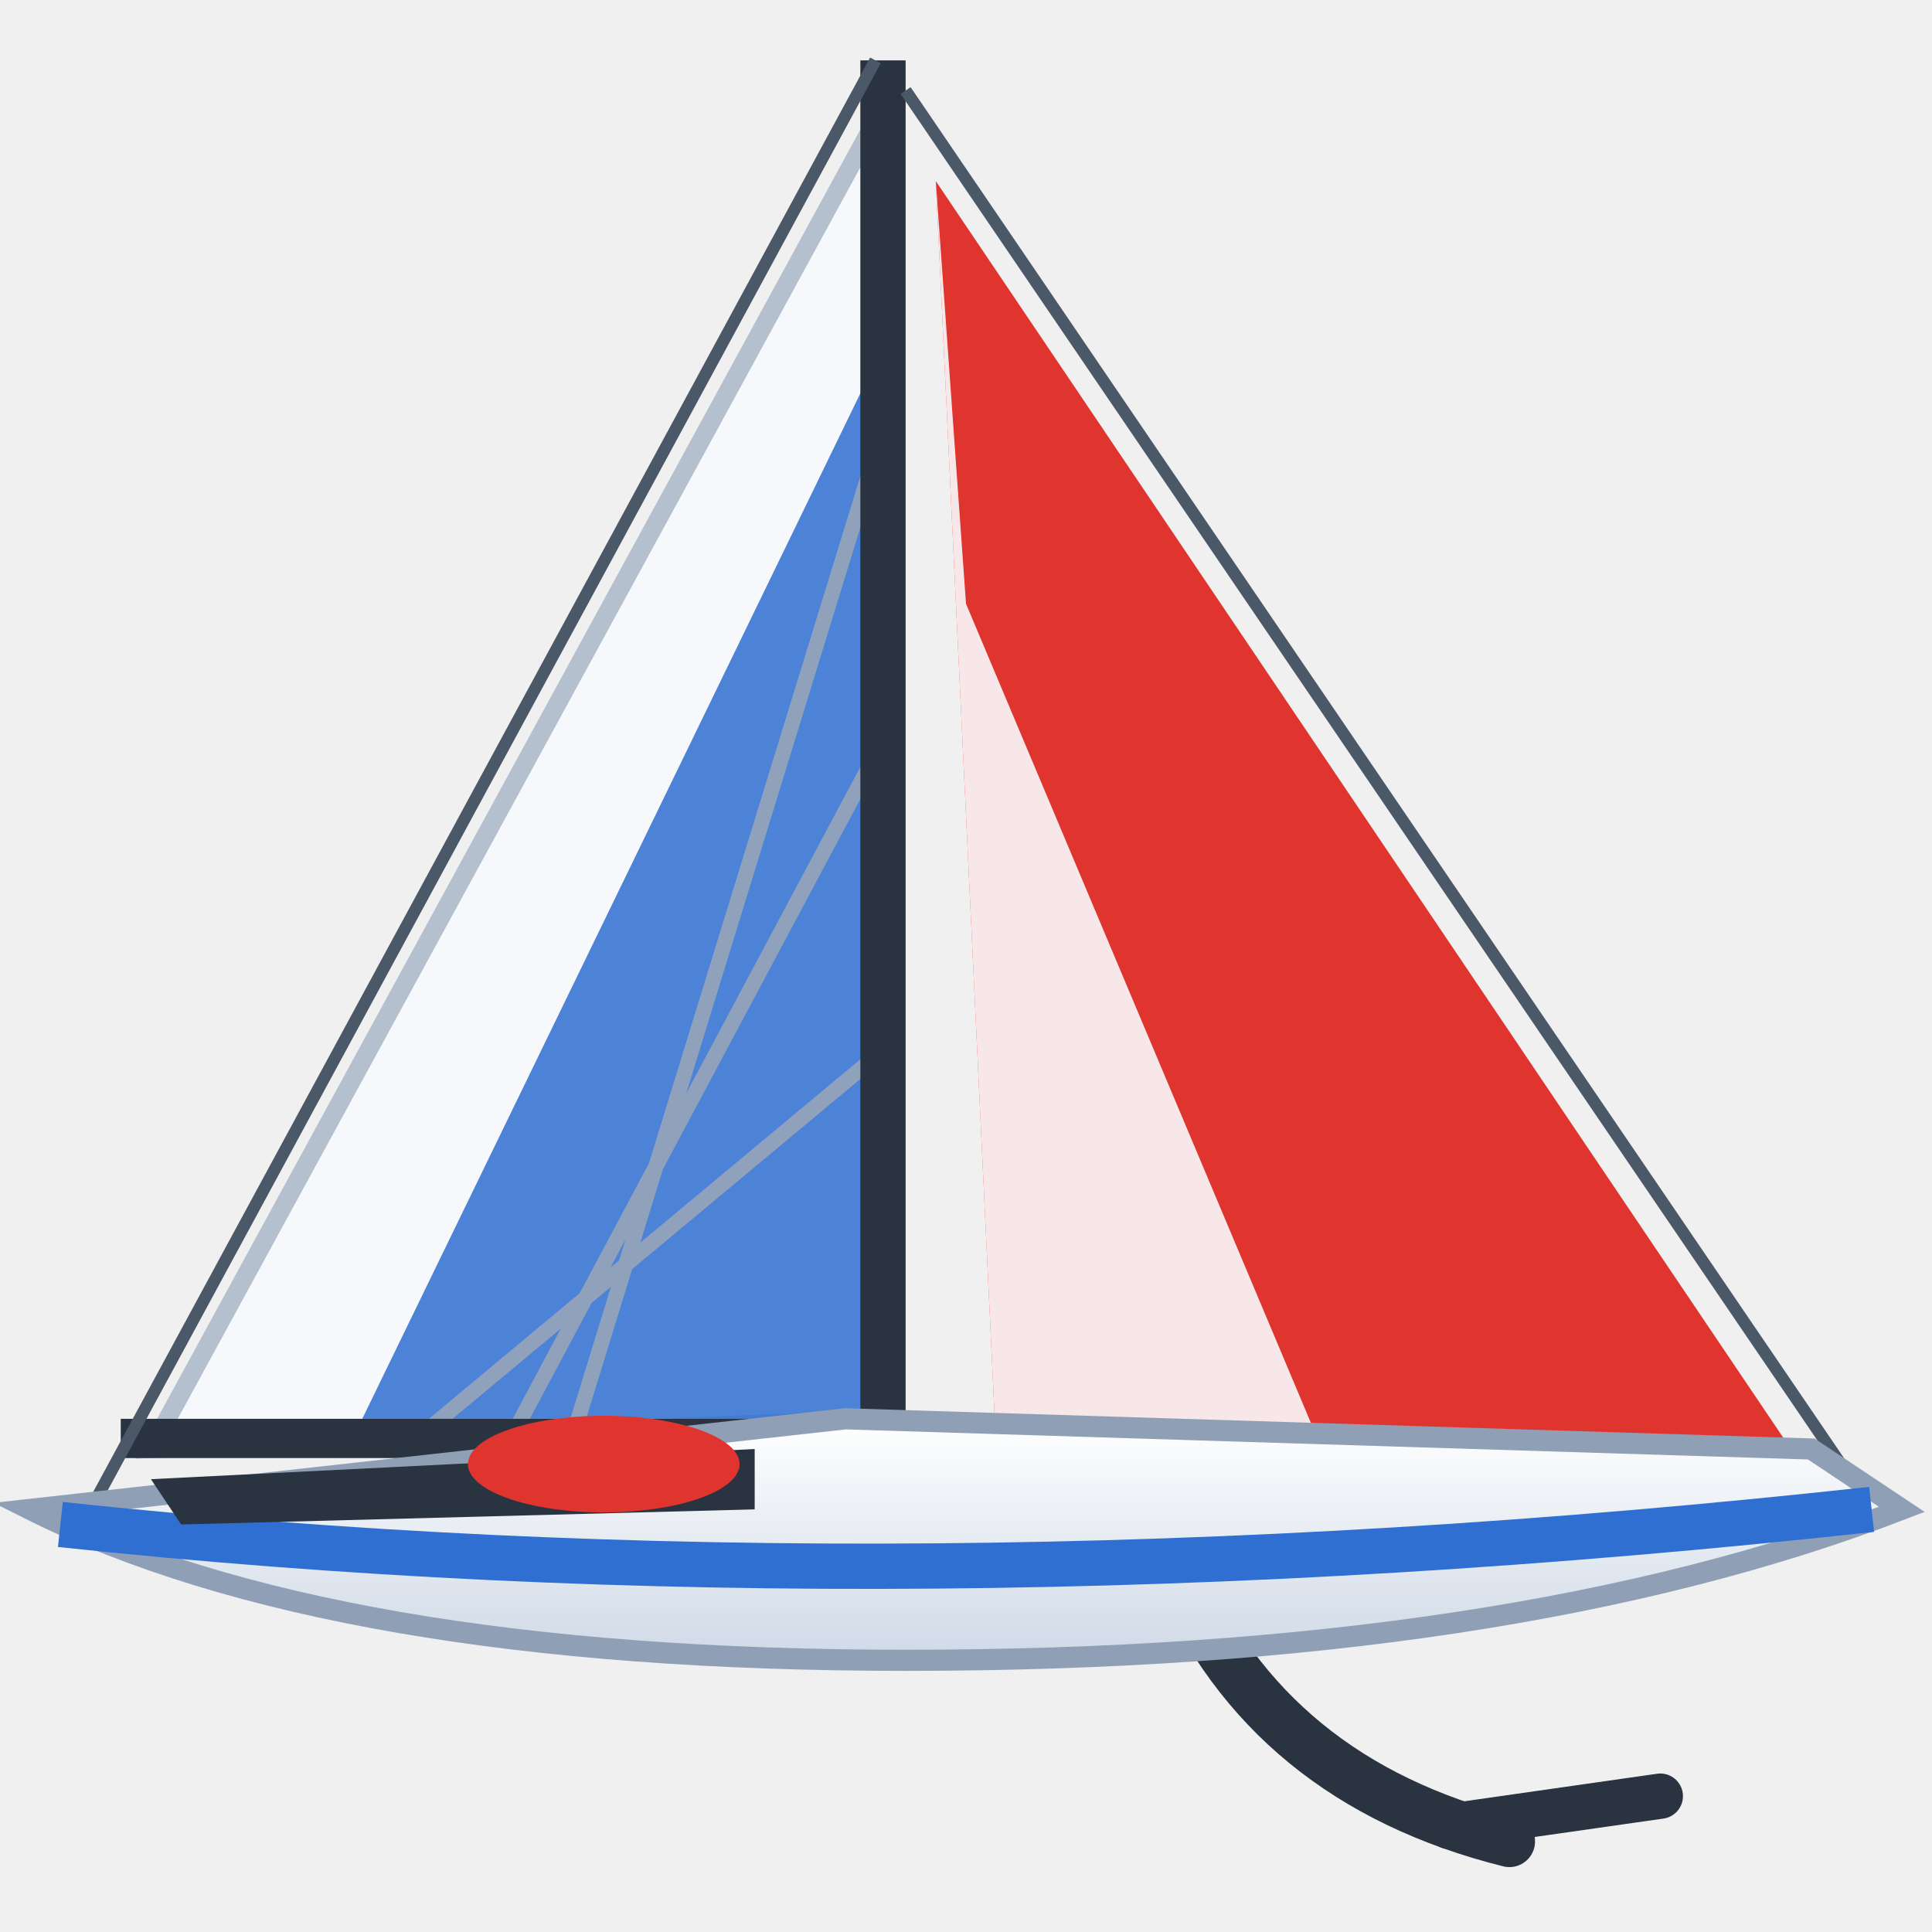
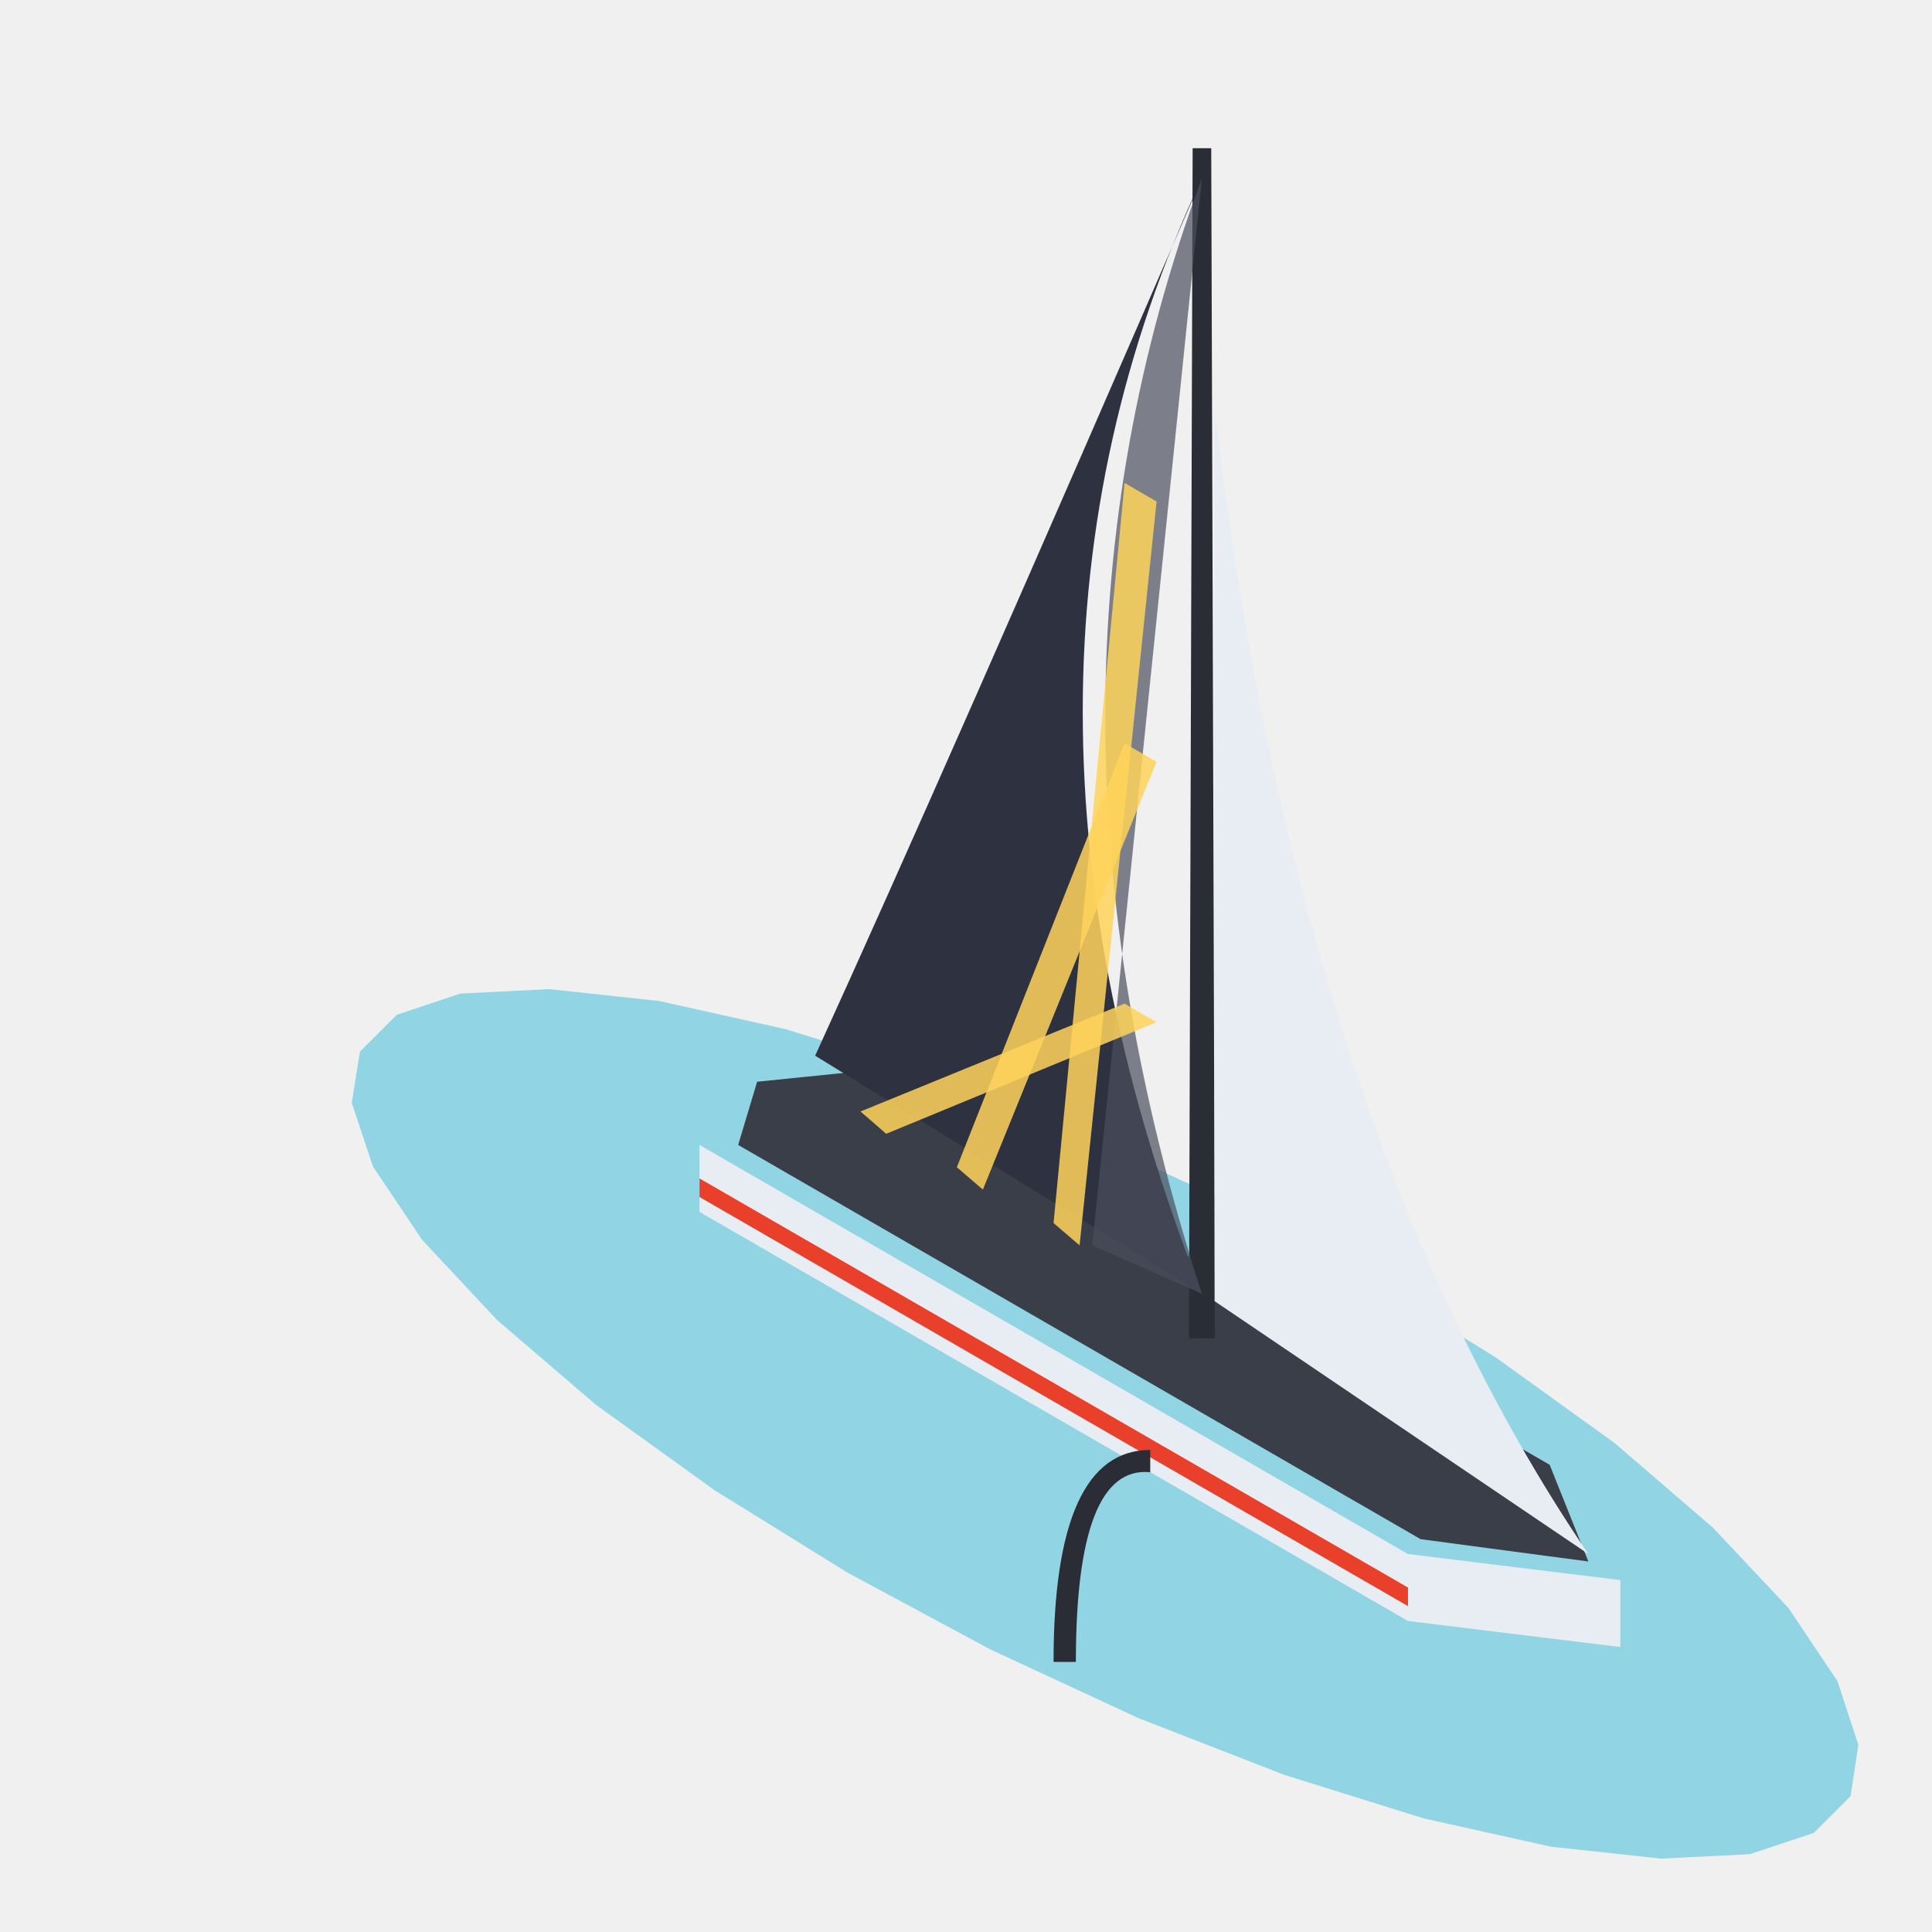
- <svg xmlns="http://www.w3.org/2000/svg" viewBox="0 0 128 128">
-   <defs>
-     <linearGradient id="hl" x1="0" y1="0" x2="0" y2="1">
-       <stop offset="0" stop-color="#ffffff" />
-       <stop offset="1" stop-color="#cfd9e6" />
-     </linearGradient>
-   </defs>
-   <path d="M78 104 Q84 118 100 122" stroke="#2a3340" stroke-width="3.4" fill="none" stroke-linecap="round" />
-   <path d="M96 121 L110 119" stroke="#2a3340" stroke-width="3" stroke-linecap="round" />
-   <path d="M62 12 L66 96 L120 98Z" fill="#e0342f" />
-   <path d="M62 12 L66 96 L88 97 L64 40Z" fill="#fbfbfd" opacity=".9" />
-   <path d="M58 8 L58 94 L10 96Z" fill="#f6f8fb" stroke="#b5c0cf" stroke-width="1.2" />
-   <path d="M58 24 L24 94 L58 94Z" fill="#2f6fd1" opacity=".85" />
-   <g stroke="#97a5b8" stroke-width="1" opacity=".9">
-     <path d="M58 30 L38 95 M58 50 L34 95 M58 70 L28 95" />
+ <svg xmlns="http://www.w3.org/2000/svg" viewBox="0 0 80 80">
+   <g transform="translate(48.43 57.42) scale(1.54)">
+     <path d="M17.32 12L15.6 12.57L13.22 12.69L10.26 12.37L6.84 11.61L3.09 10.44L-0.84 8.91L-4.81 7.07L-8.66 5L-12.24 2.78L-15.42 0.49L-18.08 -1.79L-20.1 -3.95L-21.42 -5.92L-21.99 -7.63L-21.77 -9.01L-20.78 -10L-19.07 -10.57L-16.68 -10.69L-13.72 -10.37L-10.31 -9.61L-6.56 -8.44L-2.62 -6.91L1.35 -5.07L5.2 -3L8.78 -0.78L11.96 1.51L14.61 3.79L16.64 5.95L17.96 7.92L18.52 9.63L18.31 11.01Z" fill="#52c3dc" opacity="0.6" />
+     <path fill="#ffffff" fill-rule="evenodd" opacity="0" d="M-13.52 -3.00a1.40 0.70 0 1 0 2.80 0a1.40 0.70 0 1 0 -2.80 0ZM-13.27 -3.00a1.15 0.57 0 1 0 2.30 0a1.15 0.57 0 1 0 -2.30 0Z">
+       <animate attributeName="d" values="M-13.52 -3.00a1.40 0.70 0 1 0 2.80 0a1.40 0.70 0 1 0 -2.80 0ZM-13.27 -3.00a1.15 0.57 0 1 0 2.30 0a1.15 0.57 0 1 0 -2.30 0Z;M-18.12 -3.00a6.00 3.00 0 1 0 12.00 0a6.00 3.00 0 1 0 -12.00 0ZM-17.04 -3.00a4.92 2.46 0 1 0 9.84 0a4.92 2.46 0 1 0 -9.84 0Z" dur="3s" begin="0s" repeatCount="indefinite" />
+       <animate attributeName="opacity" values="0.45;0" dur="3s" begin="0s" repeatCount="indefinite" />
+     </path>
+     <path fill="#ffffff" fill-rule="evenodd" opacity="0" d="M-22.18 -8.00a1.40 0.70 0 1 0 2.80 0a1.40 0.70 0 1 0 -2.80 0ZM-21.93 -8.00a1.15 0.57 0 1 0 2.30 0a1.15 0.57 0 1 0 -2.30 0Z">
+       <animate attributeName="d" values="M-22.18 -8.00a1.40 0.70 0 1 0 2.80 0a1.40 0.70 0 1 0 -2.80 0ZM-21.93 -8.00a1.15 0.57 0 1 0 2.30 0a1.15 0.57 0 1 0 -2.30 0Z;M-26.78 -8.00a6.00 3.00 0 1 0 12.00 0a6.00 3.00 0 1 0 -12.00 0ZM-25.70 -8.00a4.92 2.46 0 1 0 9.84 0a4.92 2.46 0 1 0 -9.84 0Z" dur="3s" begin="1s" repeatCount="indefinite" />
+       <animate attributeName="opacity" values="0.45;0" dur="3s" begin="1s" repeatCount="indefinite" />
+     </path>
+     <path fill="#ffffff" fill-rule="evenodd" opacity="0" d="M-30.84 -13.00a1.40 0.70 0 1 0 2.80 0a1.40 0.70 0 1 0 -2.80 0ZM-30.59 -13.00a1.15 0.57 0 1 0 2.30 0a1.15 0.57 0 1 0 -2.30 0Z">
+       <animate attributeName="d" values="M-30.84 -13.00a1.40 0.70 0 1 0 2.80 0a1.40 0.70 0 1 0 -2.80 0ZM-30.59 -13.00a1.15 0.57 0 1 0 2.30 0a1.15 0.57 0 1 0 -2.30 0Z;M-35.44 -13.00a6.00 3.00 0 1 0 12.00 0a6.00 3.00 0 1 0 -12.00 0ZM-34.36 -13.00a4.92 2.46 0 1 0 9.84 0a4.92 2.46 0 1 0 -9.84 0Z" dur="3s" begin="2s" repeatCount="indefinite" />
+       <animate attributeName="opacity" values="0.45;0" dur="3s" begin="2s" repeatCount="indefinite" />
+     </path>
+     <g>
+       <animateTransform attributeName="transform" type="translate" values="0 0;0 -1.4;0 0" dur="1.6s" repeatCount="indefinite" />
+       <animateTransform attributeName="transform" type="rotate" additive="sum" values="8 0 0;12 0 0;8 0 0" dur="2.2s" repeatCount="indefinite" />
+       <path d="M6.41 6.3L-12.64 -4.7L-12.64 -6.5L6.41 4.5Z" fill="#e8edf4" />
+       <path d="M12.12 7L6.41 6.3L6.41 4.5L12.12 5.2Z" fill="#e8edf4" />
+       <path d="M-8.14 -8.5L10.22 2.1L11.26 4.7L6.75 4.1L-11.6 -6.5L-11.09 -8.2Z" fill="#3a3e48" />
+       <path d="M-12.64 -5.1L6.41 5.9L6.41 5.4L-12.64 -5.6Z" fill="#e8402a" />
+       <path d="M-0.52 1.7Q-3.12 1.7 -3.12 7.4L-2.52 7.4Q-2.52 2.1 -0.52 2.3Z" fill="#2a2d36" />
+       <path d="M0.52 -1.3L1.22 -1.3L1.12 -33.3L0.62 -33.3Z" fill="#2a2d36" />
+       <path d="M0.87 -2.5Q-5.54 -18.8 0.87 -32.5Q-6.06 -16.5 -9.53 -8.9Z" fill="#2e3240" />
+       <path d="M0.87 -2.5Q-4.33 -18.5 0.87 -32.5L-2.08 -3.8Z" fill="#4a4e5c" opacity="0.7" />
+       <path d="M-8.31 -7.4L-7.62 -6.8L-0.35 -9.8L-1.21 -10.3Z" fill="#ffd45a" opacity="0.85" />
+       <path d="M-5.72 -5.9L-5.02 -5.3L-0.35 -16.8L-1.21 -17.3Z" fill="#ffd45a" opacity="0.85" />
+       <path d="M-3.12 -4.4L-2.42 -3.8L-0.35 -23.8L-1.21 -24.3Z" fill="#ffd45a" opacity="0.85" />
+       <path d="M11.26 4.5Q3.46 -7 1.21 -26.3L1.21 -2.3Z" fill="#e8edf4" />
+     </g>
+     <circle cx="12.12" cy="7.00" r="1.0" fill="#ffffff" opacity="0">
+       <animate attributeName="opacity" values="0;.85;0" dur=".9s" begin="0.00s" repeatCount="indefinite" />
+       <animateTransform attributeName="transform" type="translate" values="0 0;-2.0 -5" dur=".9s" begin="0.00s" repeatCount="indefinite" />
+     </circle>
+     <circle cx="12.12" cy="7.00" r="1.3" fill="#ffffff" opacity="0">
+       <animate attributeName="opacity" values="0;.85;0" dur=".9s" begin="0.22s" repeatCount="indefinite" />
+       <animateTransform attributeName="transform" type="translate" values="0 0;-0.6 -5" dur=".9s" begin="0.22s" repeatCount="indefinite" />
+     </circle>
+     <circle cx="12.12" cy="7.00" r="1.6" fill="#ffffff" opacity="0">
+       <animate attributeName="opacity" values="0;.85;0" dur=".9s" begin="0.44s" repeatCount="indefinite" />
+       <animateTransform attributeName="transform" type="translate" values="0 0;0.8 -5" dur=".9s" begin="0.44s" repeatCount="indefinite" />
+     </circle>
+     <circle cx="12.12" cy="7.00" r="1.9" fill="#ffffff" opacity="0">
+       <animate attributeName="opacity" values="0;.85;0" dur=".9s" begin="0.66s" repeatCount="indefinite" />
+       <animateTransform attributeName="transform" type="translate" values="0 0;2.2 -5" dur=".9s" begin="0.66s" repeatCount="indefinite" />
+     </circle>
  </g>
-   <rect x="57" y="4" width="3" height="94" fill="#2a3340" />
-   <rect x="8" y="94" width="52" height="2.6" fill="#2a3340" />
-   <path d="M58 4 L6 100 M60 6 L124 100" stroke="#4a5868" stroke-width=".8" fill="none" />
-   <path d="M2 100 L56 94 L120 96 L126 100 Q100 110 60 110 Q22 110 2 100Z" fill="url(#hl)" stroke="#8fa0b6" stroke-width="1.4" />
-   <path d="M4 101 Q60 107 124 100" stroke="#2f6fd1" stroke-width="3" fill="none" />
-   <path d="M10 98 L50 96 L50 100 L12 101Z" fill="#2a3340" />
-   <ellipse cx="40" cy="97" rx="9" ry="3.2" fill="#e0342f" />
</svg>
